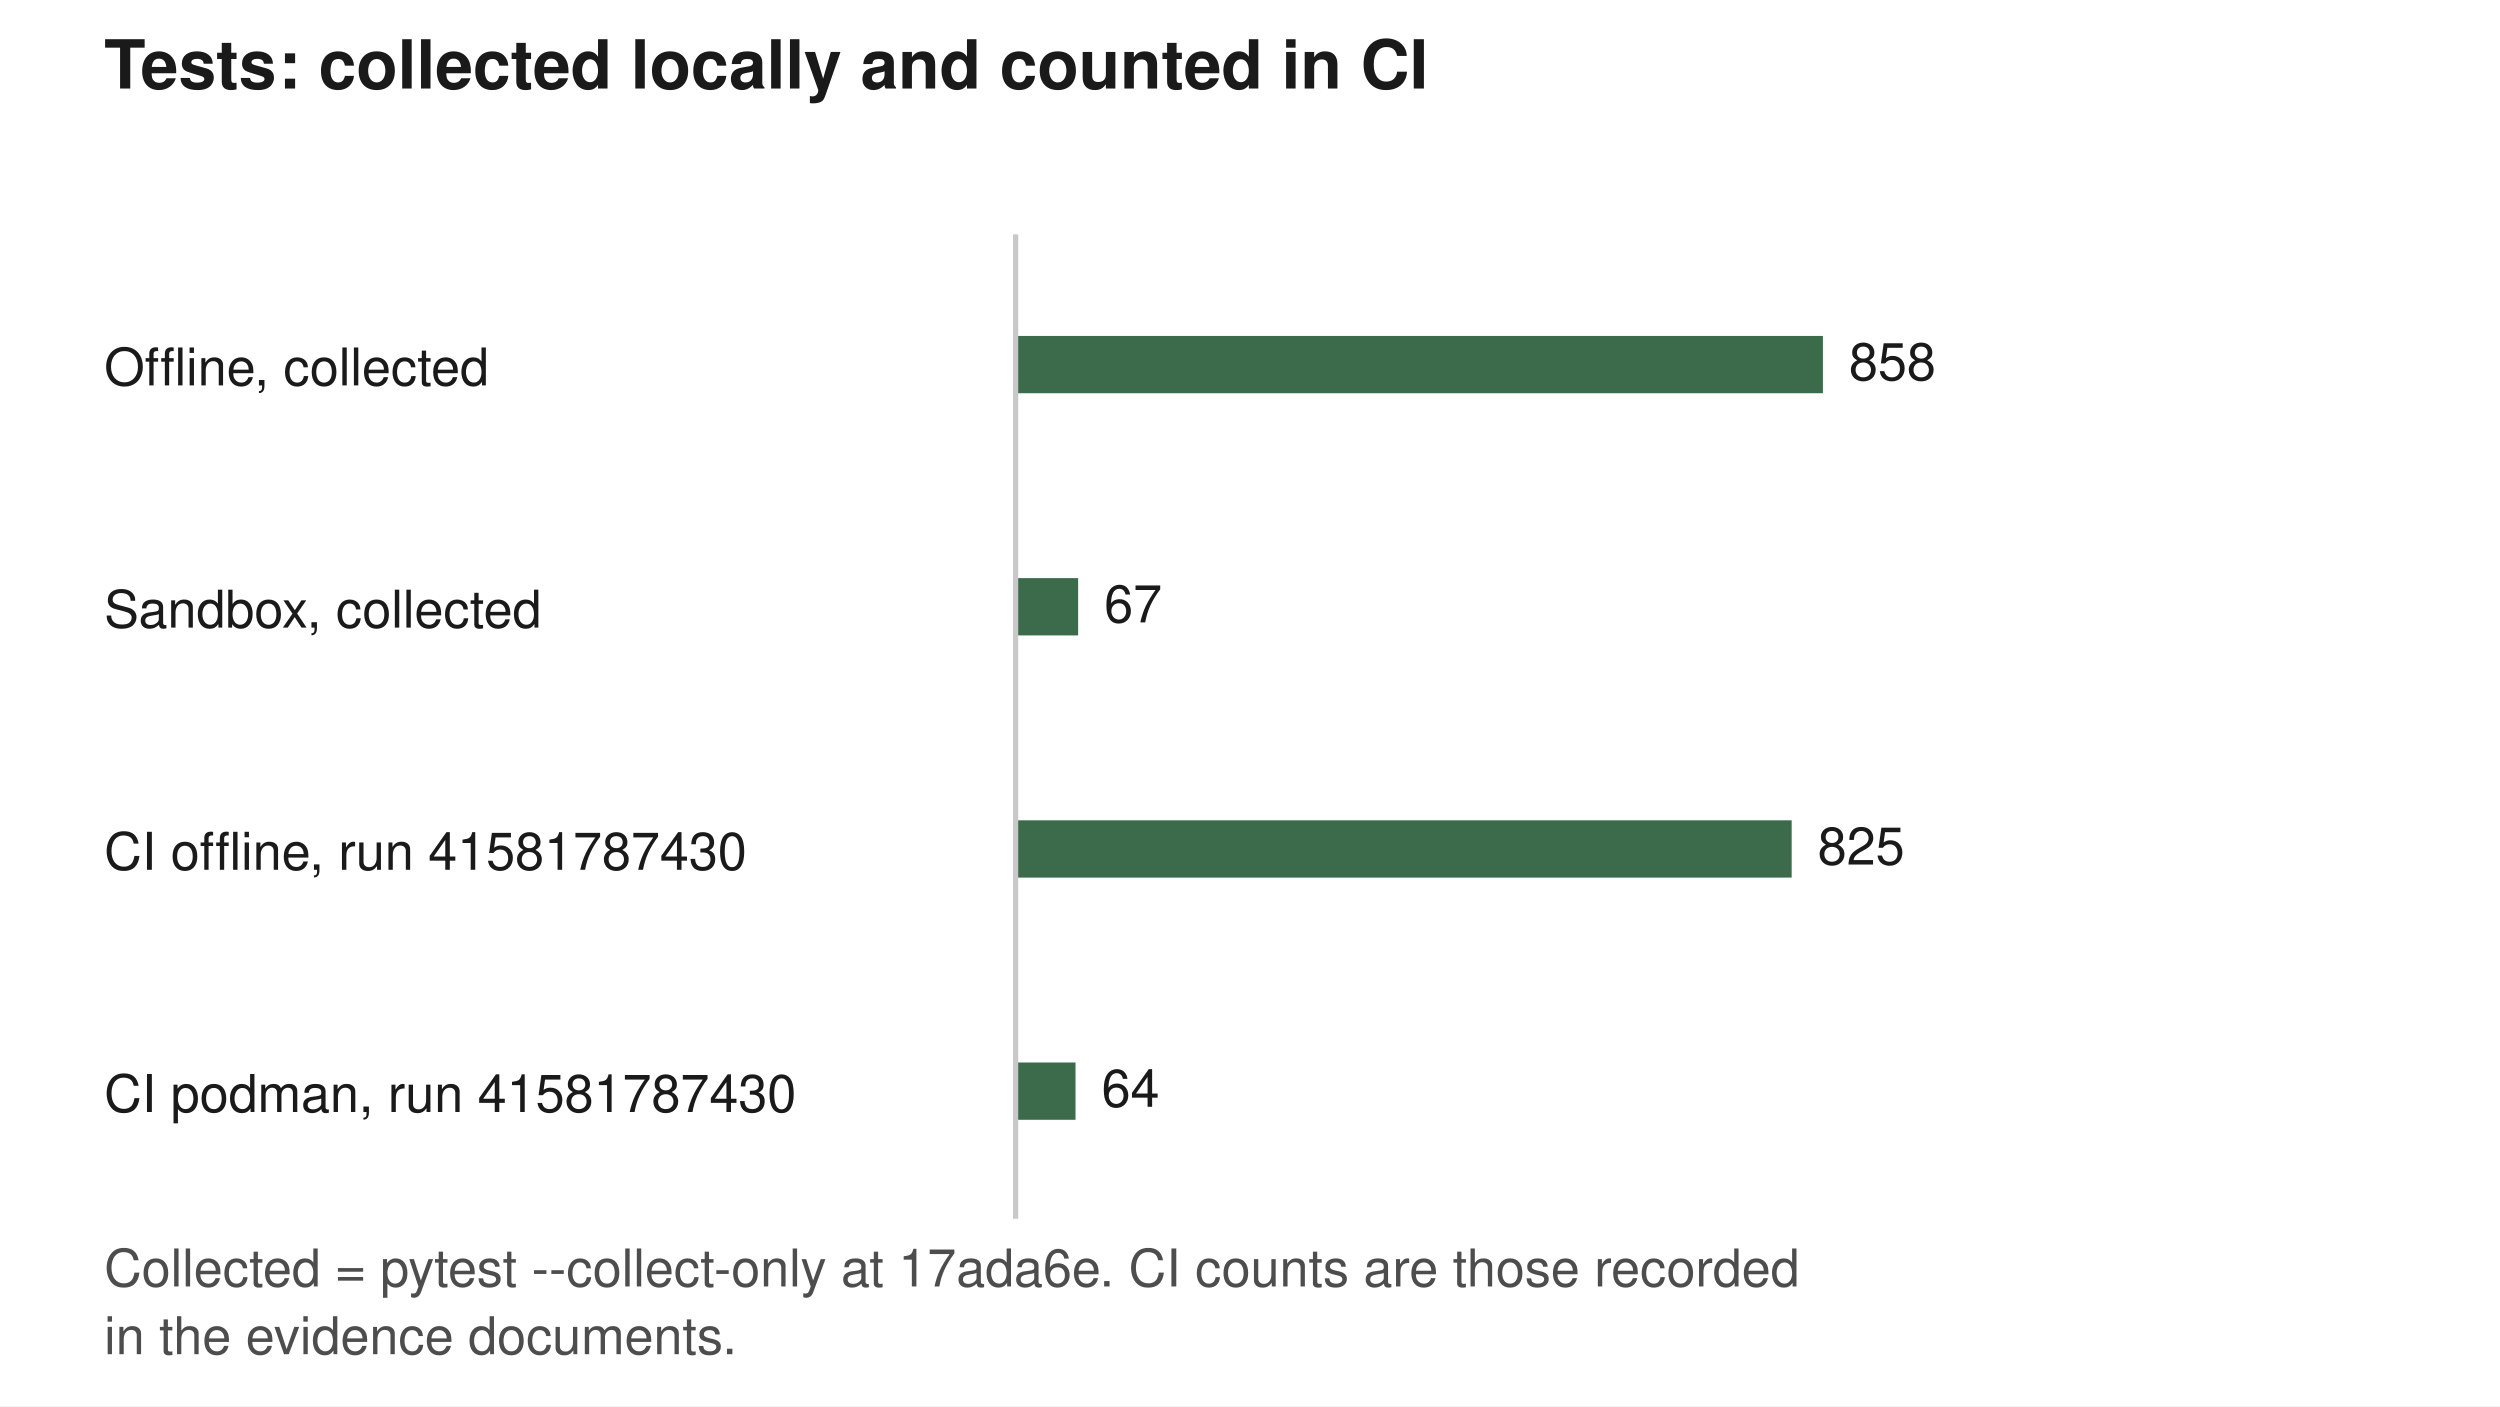
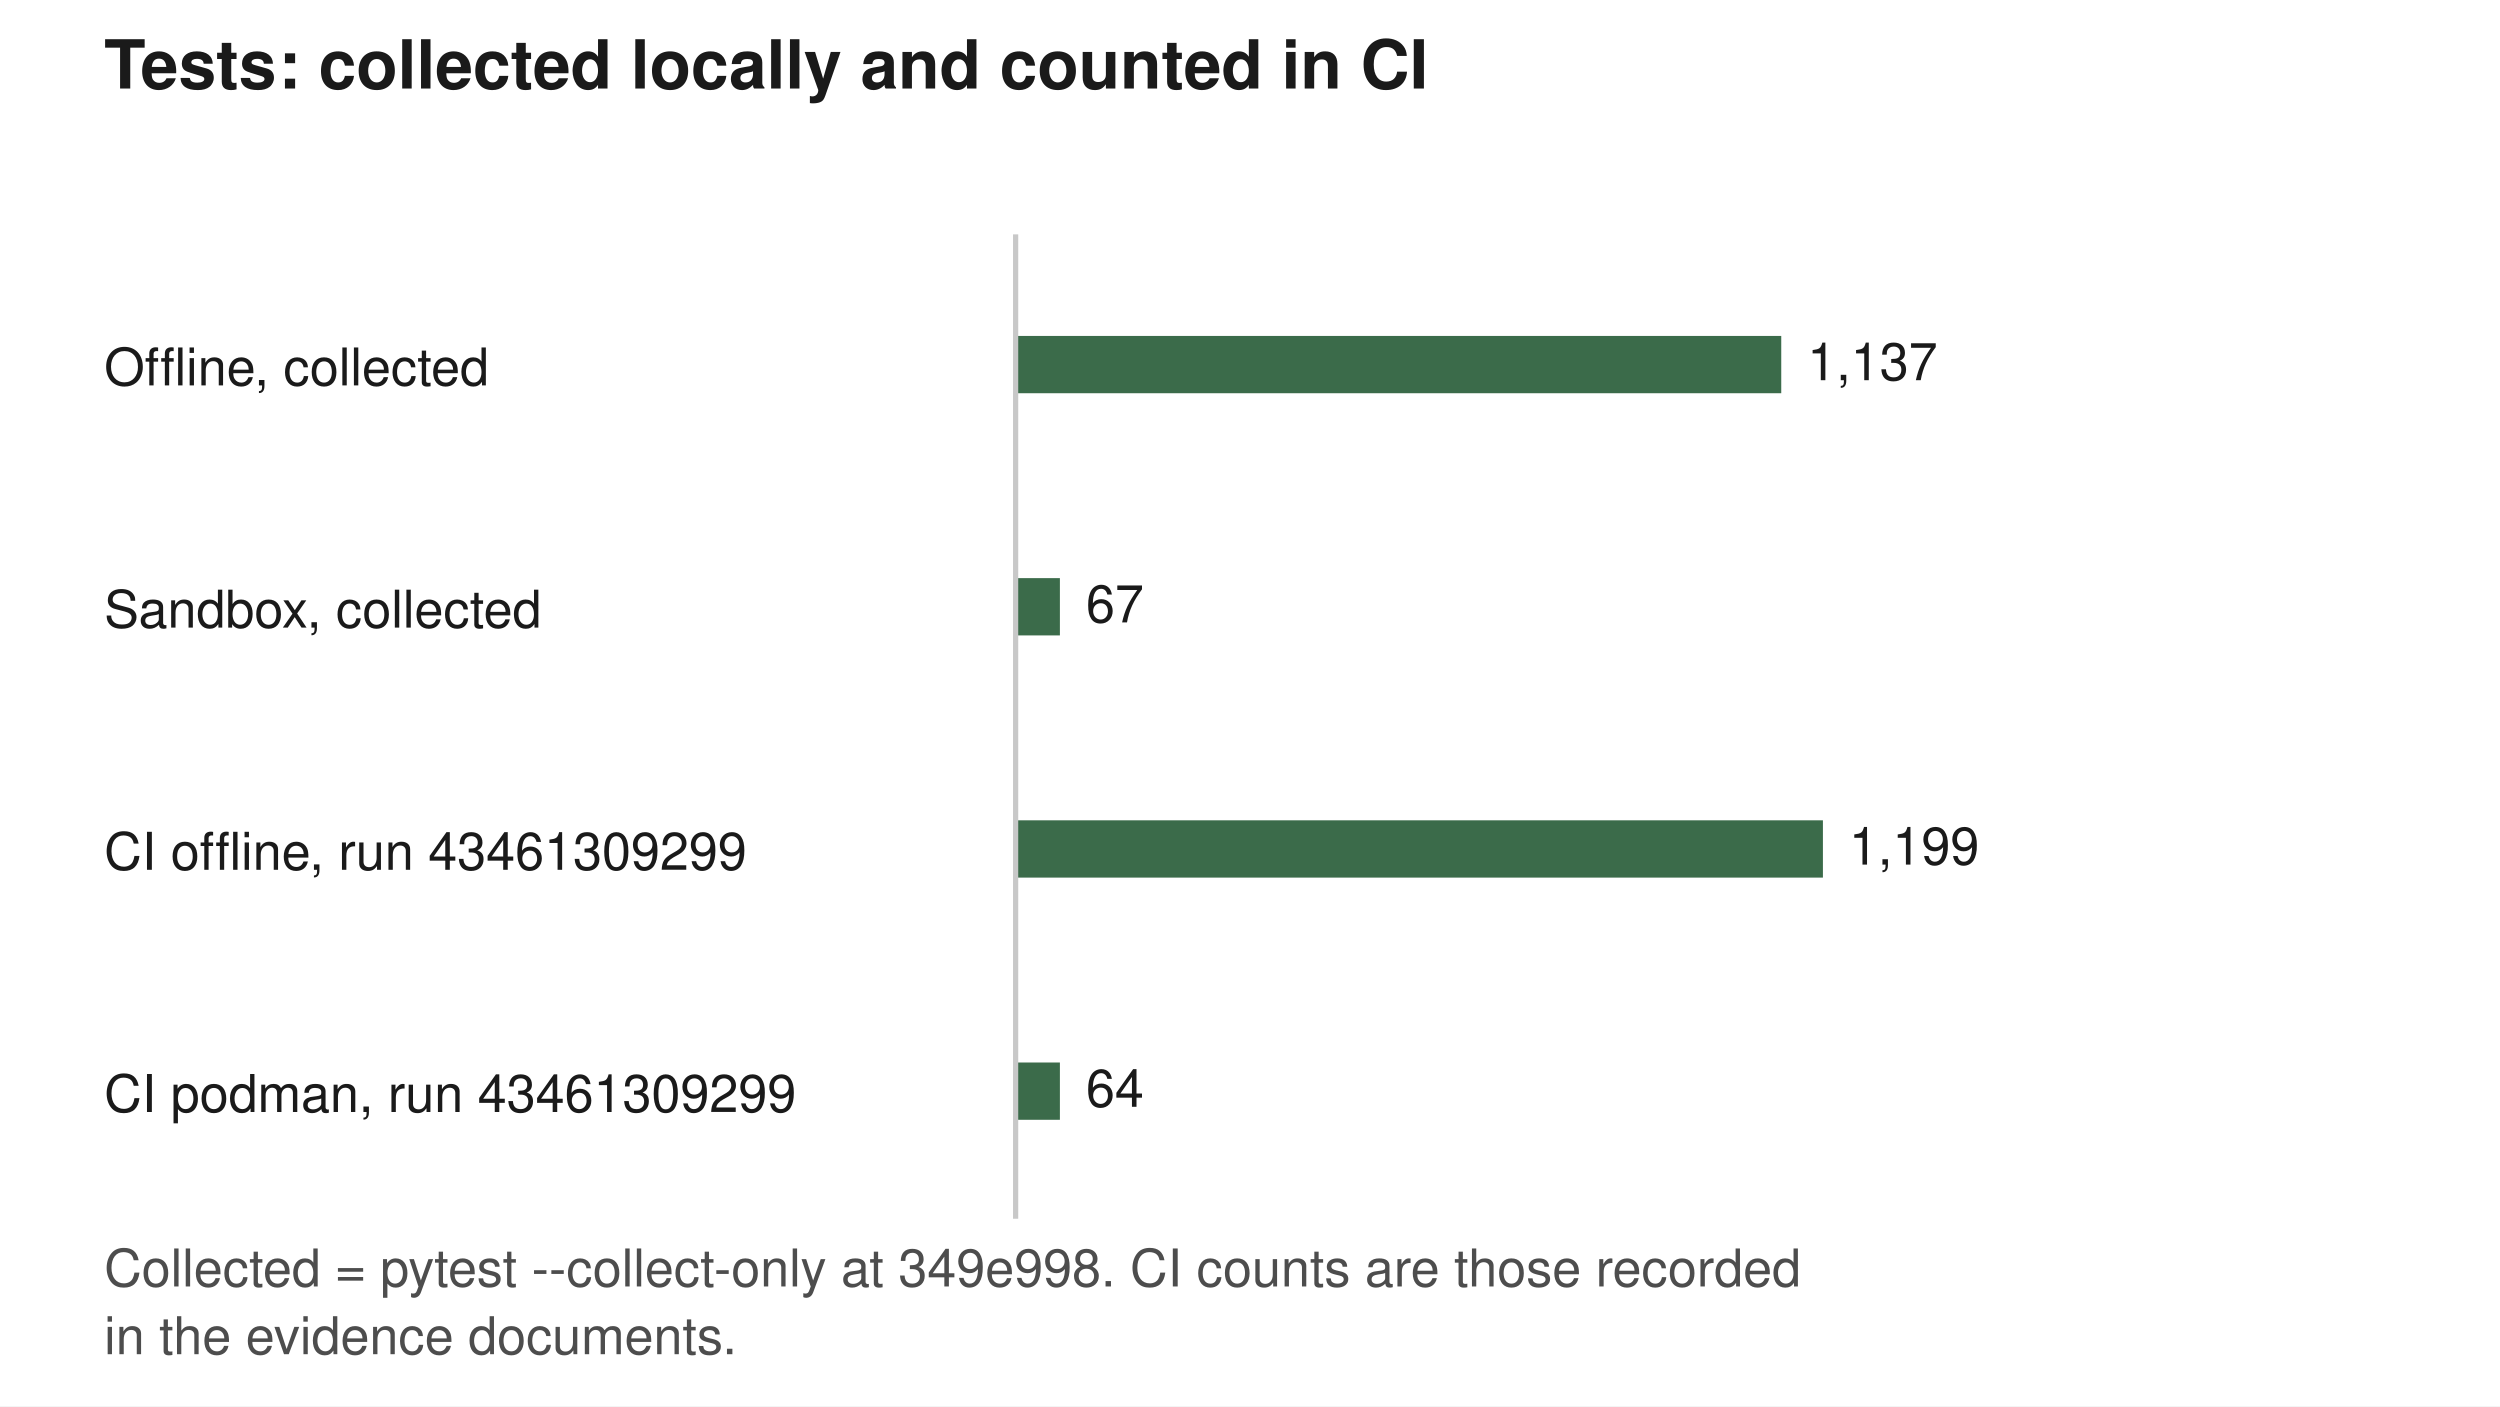
<svg xmlns="http://www.w3.org/2000/svg" viewBox="0 0 960 540" width="960" height="540" role="img" aria-labelledby="engineering-tests-title engineering-tests-desc">
  <style>text{font-family:system-ui,-apple-system,"Segoe UI",Helvetica,Arial,sans-serif}</style>
  <rect x="0" y="0" width="960" height="540" fill="#ffffff" />
  <text x="40" y="34" font-size="26" font-weight="bold" fill="#1a1a1a">Tests: collected locally and counted in CI</text>
  <text x="40" y="148" font-size="20" fill="#1a1a1a">Offline, collected</text>
-   <rect x="390" y="129" width="310" height="22" fill="#3b6b4a" stroke="none" stroke-width="2" />
-   <text x="710" y="146" font-size="20" fill="#1a1a1a">858</text>
+   <rect x="390" y="129" width="294" height="22" fill="#3b6b4a" stroke="none" stroke-width="2" />
+   <text x="694" y="146" font-size="20" fill="#1a1a1a">1,137</text>
  <text x="40" y="241" font-size="20" fill="#1a1a1a">Sandbox, collected</text>
-   <rect x="390" y="222" width="24" height="22" fill="#3b6b4a" stroke="none" stroke-width="2" />
-   <text x="424" y="239" font-size="20" fill="#1a1a1a">67</text>
-   <text x="40" y="334" font-size="20" fill="#1a1a1a">CI offline, run 41581787430</text>
-   <rect x="390" y="315" width="298" height="22" fill="#3b6b4a" stroke="none" stroke-width="2" />
-   <text x="698" y="332" font-size="20" fill="#1a1a1a">825</text>
-   <text x="40" y="427" font-size="20" fill="#1a1a1a">CI podman, run 41581787430</text>
-   <rect x="390" y="408" width="23" height="22" fill="#3b6b4a" stroke="none" stroke-width="2" />
-   <text x="423" y="425" font-size="20" fill="#1a1a1a">64</text>
+   <rect x="390" y="222" width="17" height="22" fill="#3b6b4a" stroke="none" stroke-width="2" />
+   <text x="417" y="239" font-size="20" fill="#1a1a1a">67</text>
+   <text x="40" y="334" font-size="20" fill="#1a1a1a">CI offline, run 43461309299</text>
+   <rect x="390" y="315" width="310" height="22" fill="#3b6b4a" stroke="none" stroke-width="2" />
+   <text x="710" y="332" font-size="20" fill="#1a1a1a">1,199</text>
+   <text x="40" y="427" font-size="20" fill="#1a1a1a">CI podman, run 43461309299</text>
+   <rect x="390" y="408" width="17" height="22" fill="#3b6b4a" stroke="none" stroke-width="2" />
+   <text x="417" y="425" font-size="20" fill="#1a1a1a">64</text>
  <path d="M390 90V468" stroke="#c8c8c8" stroke-width="2" fill="none" />
-   <text x="40" y="494" font-size="20" fill="#4d4d4d">Collected = pytest --collect-only at 17ada6e. CI counts are those recorded</text>
+   <text x="40" y="494" font-size="20" fill="#4d4d4d">Collected = pytest --collect-only at 349e998. CI counts are those recorded</text>
  <text x="40" y="520" font-size="20" fill="#4d4d4d">in the evidence documents.</text>
</svg>
